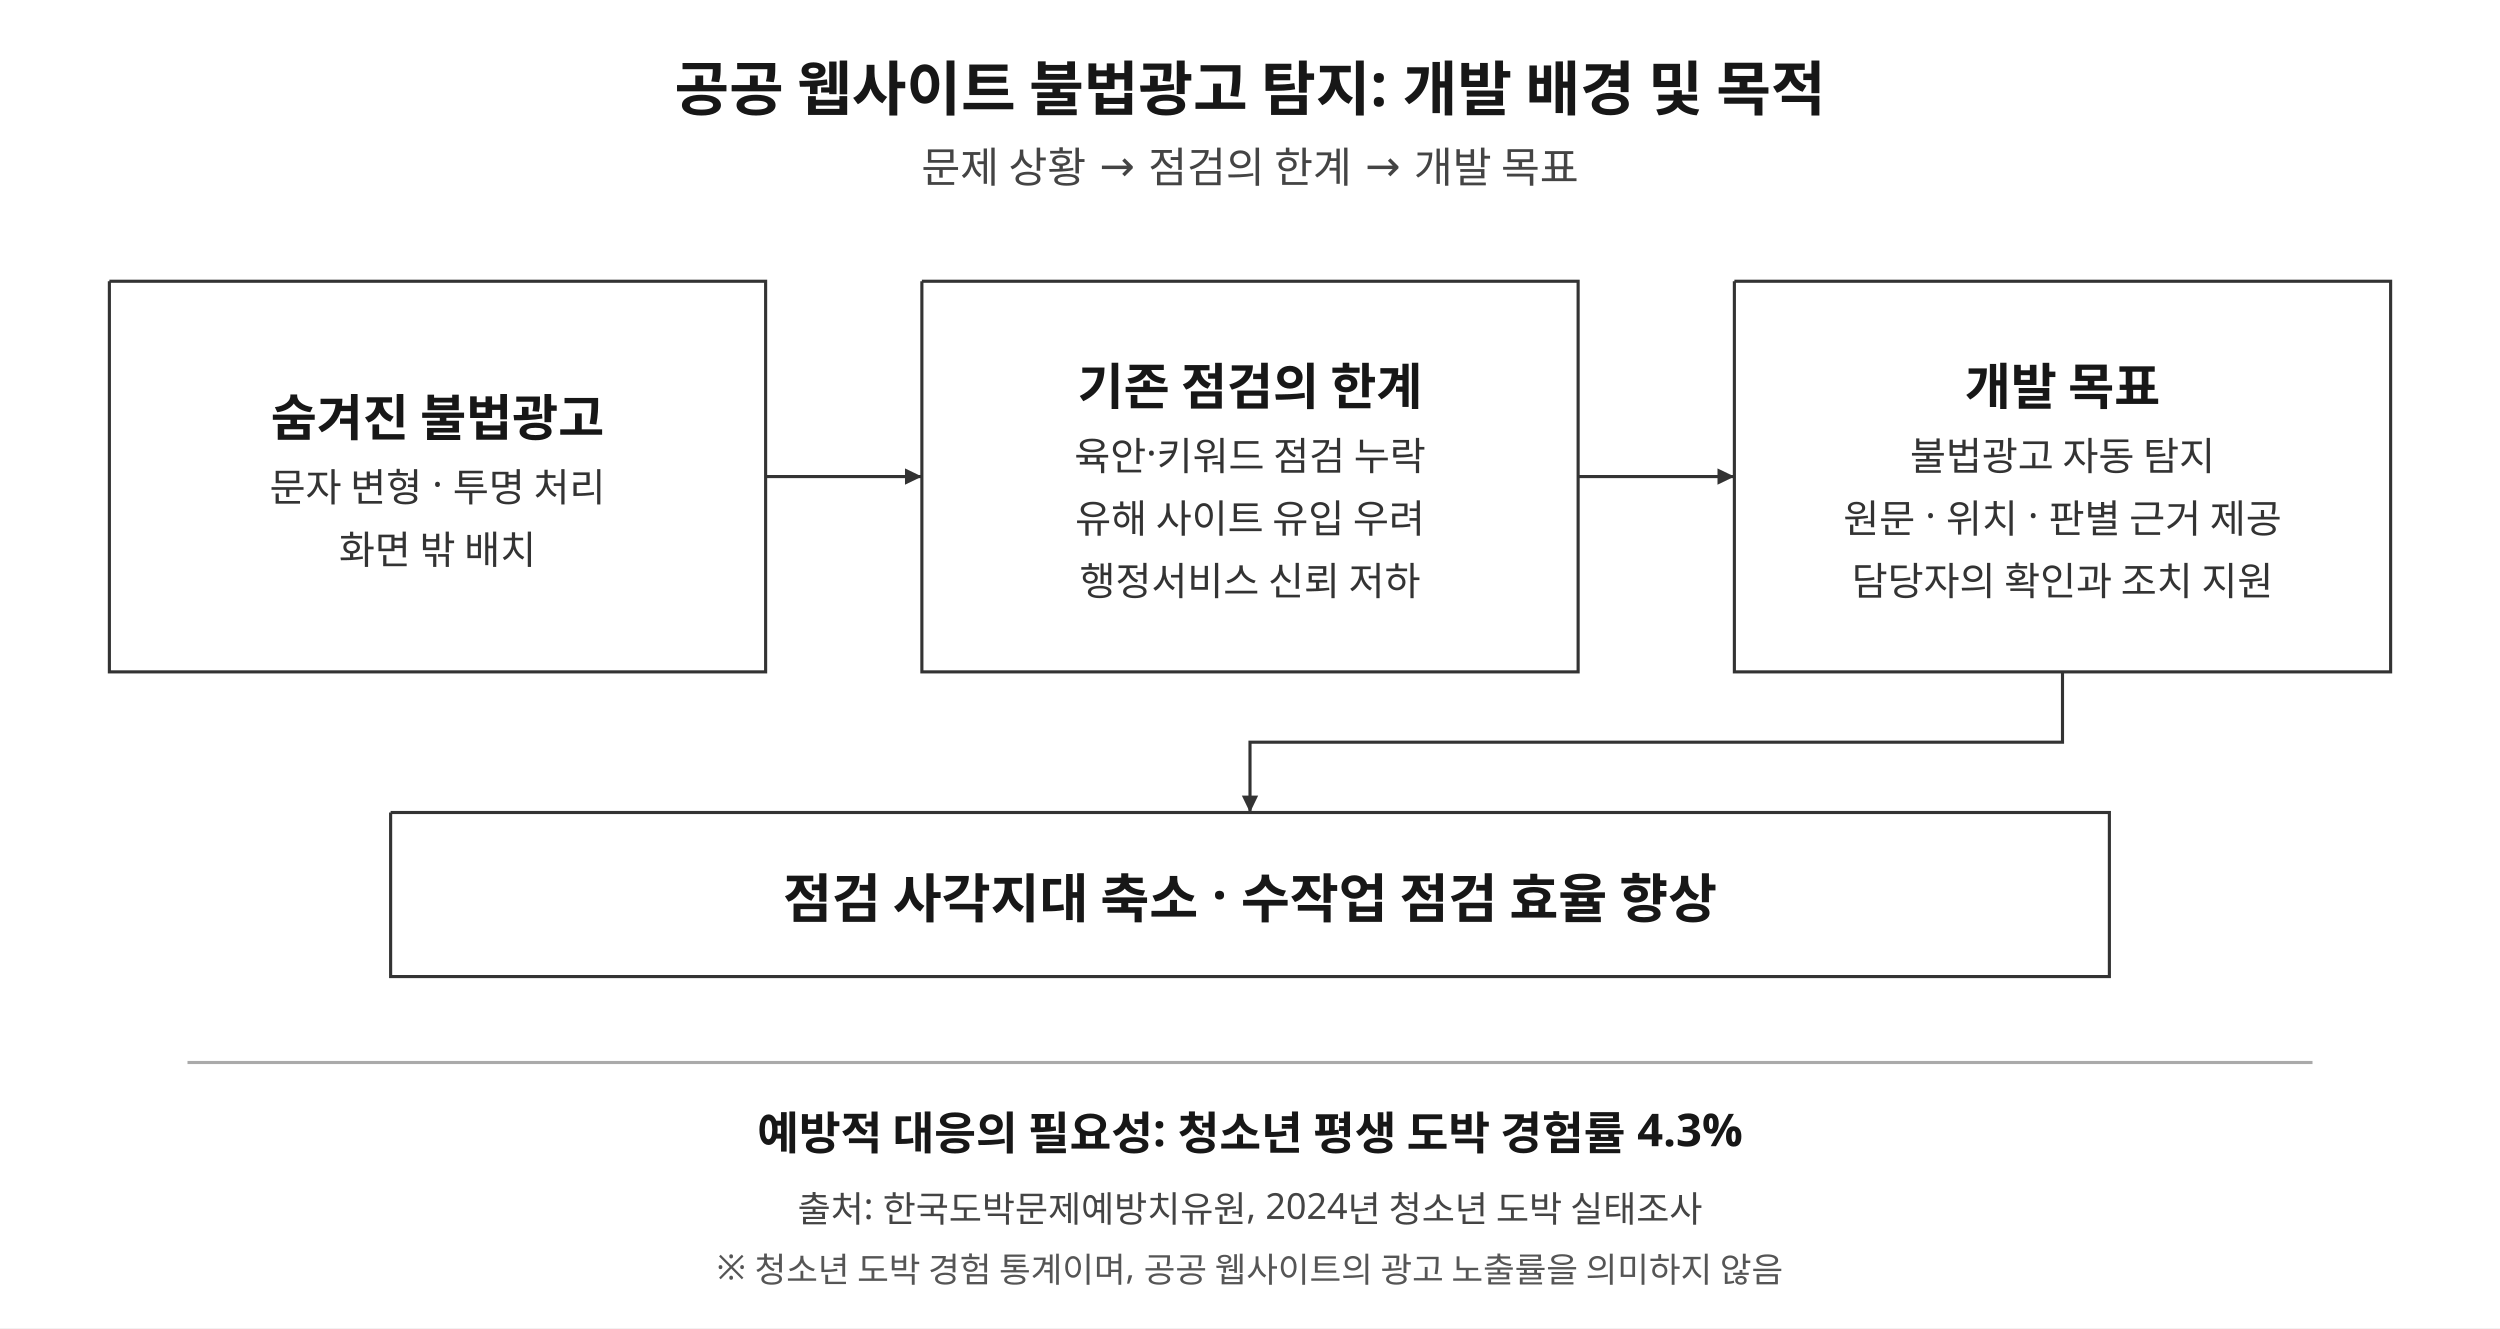
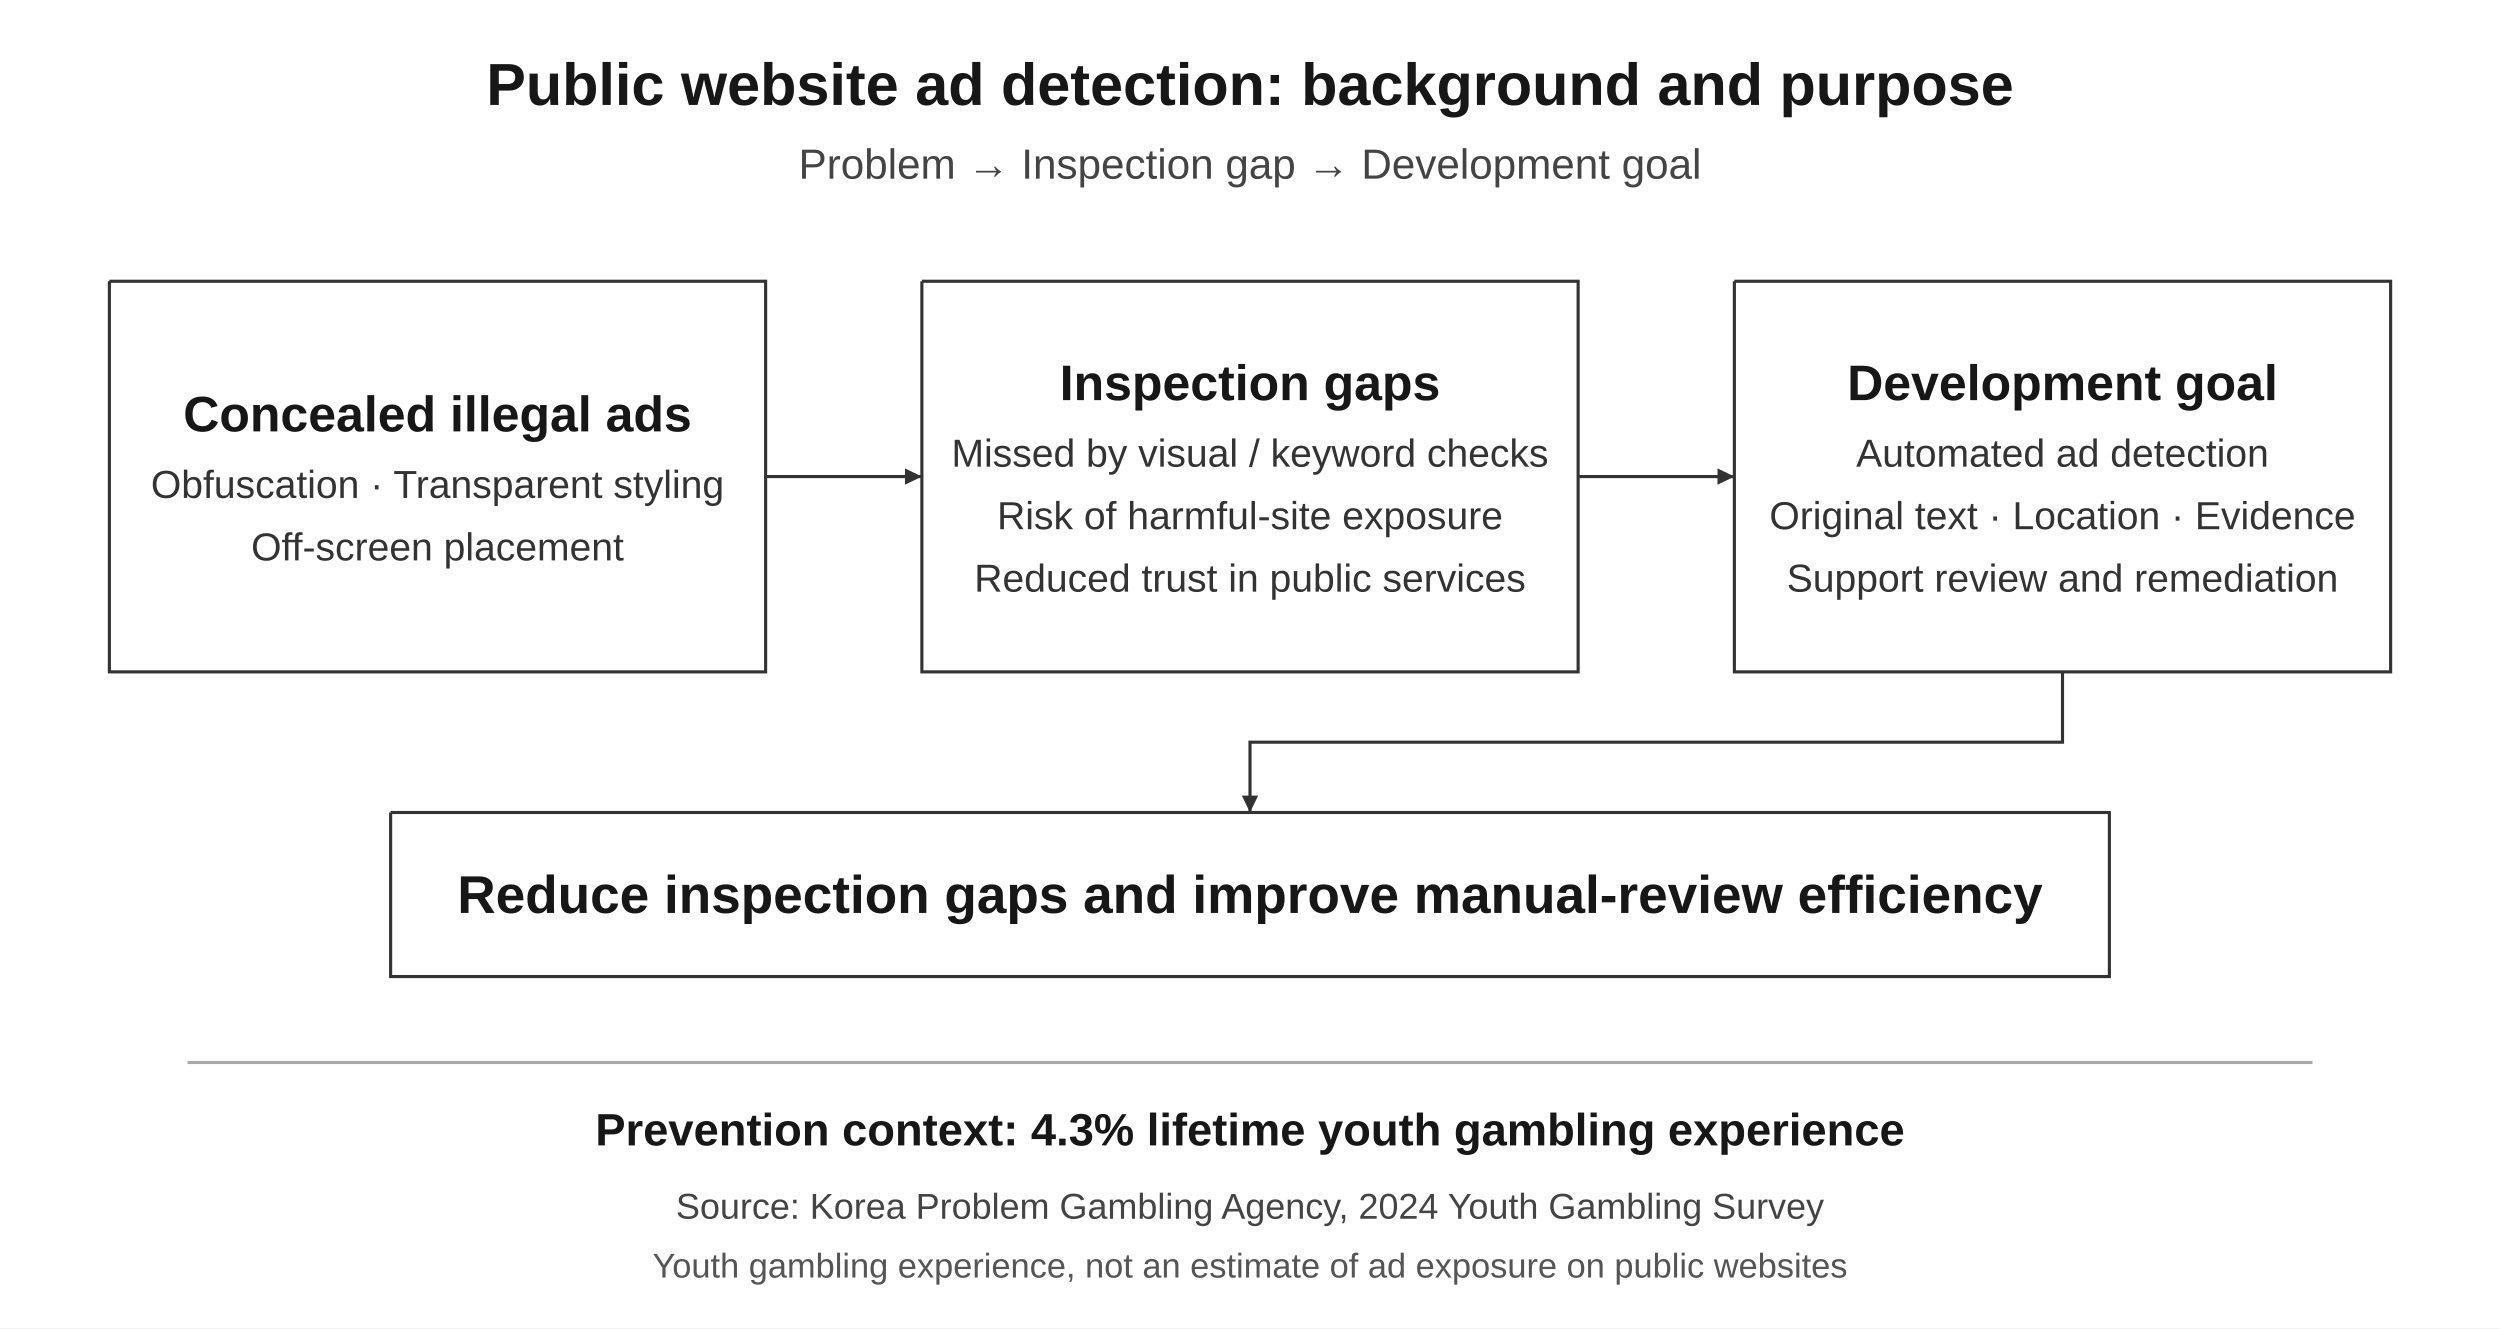
<svg xmlns="http://www.w3.org/2000/svg" width="1600" height="850" viewBox="0 0 1600 850">
  <rect width="100%" height="100%" fill="white" />
-   <text x="800.0" y="54" text-anchor="middle" dominant-baseline="central" font-family="Malgun Gothic, Noto Sans KR, sans-serif" font-size="38" font-weight="700" fill="#171717">공공 웹사이트 불법광고 탐지: 개발 배경 및 목적</text>
-   <text x="800" y="105" text-anchor="middle" dominant-baseline="central" font-family="Malgun Gothic, Noto Sans KR, sans-serif" font-size="27" font-weight="400" fill="#444444">문제 상황 → 점검의 한계 → 개발 목표</text>
+   <text x="800.0" y="54" text-anchor="middle" dominant-baseline="central" font-family="Arial, Helvetica, sans-serif" font-size="38" font-weight="700" fill="#171717">Public website ad detection: background and purpose</text>
+   <text x="800" y="105" text-anchor="middle" dominant-baseline="central" font-family="Arial, Helvetica, sans-serif" font-size="27" font-weight="400" fill="#444444">Problem → Inspection gap → Development goal</text>
  <polyline points="70,180 490,180 490,430 70,430 70,180" fill="none" stroke="#333333" stroke-width="2" />
-   <text x="280.0" y="265.0" text-anchor="middle" dominant-baseline="central" font-family="Malgun Gothic, Noto Sans KR, sans-serif" font-size="32" font-weight="700" fill="#171717">숨겨진 불법광고</text>
-   <text x="280.0" y="310.0" text-anchor="middle" dominant-baseline="central" font-family="Malgun Gothic, Noto Sans KR, sans-serif" font-size="25" font-weight="400" fill="#333333">문자 변형 · 투명 처리</text>
-   <text x="280.0" y="350.0" text-anchor="middle" dominant-baseline="central" font-family="Malgun Gothic, Noto Sans KR, sans-serif" font-size="25" font-weight="400" fill="#333333">화면 밖 배치</text>
+   <text x="280.0" y="265.0" text-anchor="middle" dominant-baseline="central" font-family="Arial, Helvetica, sans-serif" font-size="32" font-weight="700" fill="#171717">Concealed illegal ads</text>
+   <text x="280.0" y="310.0" text-anchor="middle" dominant-baseline="central" font-family="Arial, Helvetica, sans-serif" font-size="25" font-weight="400" fill="#333333">Obfuscation · Transparent styling</text>
+   <text x="280.0" y="350.0" text-anchor="middle" dominant-baseline="central" font-family="Arial, Helvetica, sans-serif" font-size="25" font-weight="400" fill="#333333">Off-screen placement</text>
  <polyline points="590,180 1010,180 1010,430 590,430 590,180" fill="none" stroke="#333333" stroke-width="2" />
-   <text x="800.0" y="245.0" text-anchor="middle" dominant-baseline="central" font-family="Malgun Gothic, Noto Sans KR, sans-serif" font-size="32" font-weight="700" fill="#171717">기존 점검의 한계</text>
-   <text x="800.0" y="290.0" text-anchor="middle" dominant-baseline="central" font-family="Malgun Gothic, Noto Sans KR, sans-serif" font-size="25" font-weight="400" fill="#333333">육안·키워드 점검 누락</text>
-   <text x="800.0" y="330.0" text-anchor="middle" dominant-baseline="central" font-family="Malgun Gothic, Noto Sans KR, sans-serif" font-size="25" font-weight="400" fill="#333333">유해 사이트 유입 우려</text>
-   <text x="800.0" y="370.0" text-anchor="middle" dominant-baseline="central" font-family="Malgun Gothic, Noto Sans KR, sans-serif" font-size="25" font-weight="400" fill="#333333">행정서비스 신뢰 저하</text>
+   <text x="800.0" y="245.0" text-anchor="middle" dominant-baseline="central" font-family="Arial, Helvetica, sans-serif" font-size="32" font-weight="700" fill="#171717">Inspection gaps</text>
+   <text x="800.0" y="290.0" text-anchor="middle" dominant-baseline="central" font-family="Arial, Helvetica, sans-serif" font-size="25" font-weight="400" fill="#333333">Missed by visual / keyword checks</text>
+   <text x="800.0" y="330.0" text-anchor="middle" dominant-baseline="central" font-family="Arial, Helvetica, sans-serif" font-size="25" font-weight="400" fill="#333333">Risk of harmful-site exposure</text>
+   <text x="800.0" y="370.0" text-anchor="middle" dominant-baseline="central" font-family="Arial, Helvetica, sans-serif" font-size="25" font-weight="400" fill="#333333">Reduced trust in public services</text>
  <polyline points="1110,180 1530,180 1530,430 1110,430 1110,180" fill="none" stroke="#333333" stroke-width="2" />
-   <text x="1320.0" y="245.0" text-anchor="middle" dominant-baseline="central" font-family="Malgun Gothic, Noto Sans KR, sans-serif" font-size="32" font-weight="700" fill="#171717">개발 목표</text>
-   <text x="1320.0" y="290.0" text-anchor="middle" dominant-baseline="central" font-family="Malgun Gothic, Noto Sans KR, sans-serif" font-size="25" font-weight="400" fill="#333333">불법광고 자동 탐지</text>
-   <text x="1320.0" y="330.0" text-anchor="middle" dominant-baseline="central" font-family="Malgun Gothic, Noto Sans KR, sans-serif" font-size="25" font-weight="400" fill="#333333">원문 · 위치 · 판별 근거 제공</text>
-   <text x="1320.0" y="370.0" text-anchor="middle" dominant-baseline="central" font-family="Malgun Gothic, Noto Sans KR, sans-serif" font-size="25" font-weight="400" fill="#333333">담당자의 확인과 조치 지원</text>
+   <text x="1320.0" y="245.0" text-anchor="middle" dominant-baseline="central" font-family="Arial, Helvetica, sans-serif" font-size="32" font-weight="700" fill="#171717">Development goal</text>
+   <text x="1320.0" y="290.0" text-anchor="middle" dominant-baseline="central" font-family="Arial, Helvetica, sans-serif" font-size="25" font-weight="400" fill="#333333">Automated ad detection</text>
+   <text x="1320.0" y="330.0" text-anchor="middle" dominant-baseline="central" font-family="Arial, Helvetica, sans-serif" font-size="25" font-weight="400" fill="#333333">Original text · Location · Evidence</text>
+   <text x="1320.0" y="370.0" text-anchor="middle" dominant-baseline="central" font-family="Arial, Helvetica, sans-serif" font-size="25" font-weight="400" fill="#333333">Support review and remediation</text>
  <polyline points="490,305 590,305" fill="none" stroke="#333333" stroke-width="2" />
  <polygon points="590,305 579.195,310.22 579.195,299.78" fill="#333333" />
  <polyline points="1010,305 1110,305" fill="none" stroke="#333333" stroke-width="2" />
  <polygon points="1110,305 1099.195,310.22 1099.195,299.78" fill="#333333" />
  <polyline points="1320,430 1320,475 800,475 800,520" fill="none" stroke="#333333" stroke-width="2" />
  <polygon points="800,520 794.78,509.195 805.22,509.195" fill="#333333" />
  <polyline points="250,520 1350,520 1350,625 250,625 250,520" fill="none" stroke="#333333" stroke-width="2" />
-   <text x="800.0" y="572.5" text-anchor="middle" dominant-baseline="central" font-family="Malgun Gothic, Noto Sans KR, sans-serif" font-size="34" font-weight="700" fill="#171717">점검 사각지대 축소 · 수작업 점검 효율 향상</text>
+   <text x="800.0" y="572.5" text-anchor="middle" dominant-baseline="central" font-family="Arial, Helvetica, sans-serif" font-size="34" font-weight="700" fill="#171717">Reduce inspection gaps and improve manual-review efficiency</text>
  <polyline points="120,680 1480,680" fill="none" stroke="#aaaaaa" stroke-width="2" />
-   <text x="800" y="723" text-anchor="middle" dominant-baseline="central" font-family="Malgun Gothic, Noto Sans KR, sans-serif" font-size="29" font-weight="700" fill="#171717">예방적 대응의 필요성: 청소년 평생 도박 경험률 4.3%</text>
-   <text x="800" y="772" text-anchor="middle" dominant-baseline="central" font-family="Malgun Gothic, Noto Sans KR, sans-serif" font-size="23" font-weight="400" fill="#444444">출처: 한국도박문제예방치유원, 2024년 청소년 도박 실태조사</text>
-   <text x="800" y="810" text-anchor="middle" dominant-baseline="central" font-family="Malgun Gothic, Noto Sans KR, sans-serif" font-size="22" font-weight="400" fill="#555555">※ 청소년 도박 경험 통계이며, 공공 웹사이트의 광고 노출률을 의미하지 않음</text>
+   <text x="800" y="723" text-anchor="middle" dominant-baseline="central" font-family="Arial, Helvetica, sans-serif" font-size="29" font-weight="700" fill="#171717">Prevention context: 4.3% lifetime youth gambling experience</text>
+   <text x="800" y="772" text-anchor="middle" dominant-baseline="central" font-family="Arial, Helvetica, sans-serif" font-size="23" font-weight="400" fill="#444444">Source: Korea Problem Gambling Agency, 2024 Youth Gambling Survey</text>
+   <text x="800" y="810" text-anchor="middle" dominant-baseline="central" font-family="Arial, Helvetica, sans-serif" font-size="22" font-weight="400" fill="#555555">Youth gambling experience, not an estimate of ad exposure on public websites</text>
</svg>
